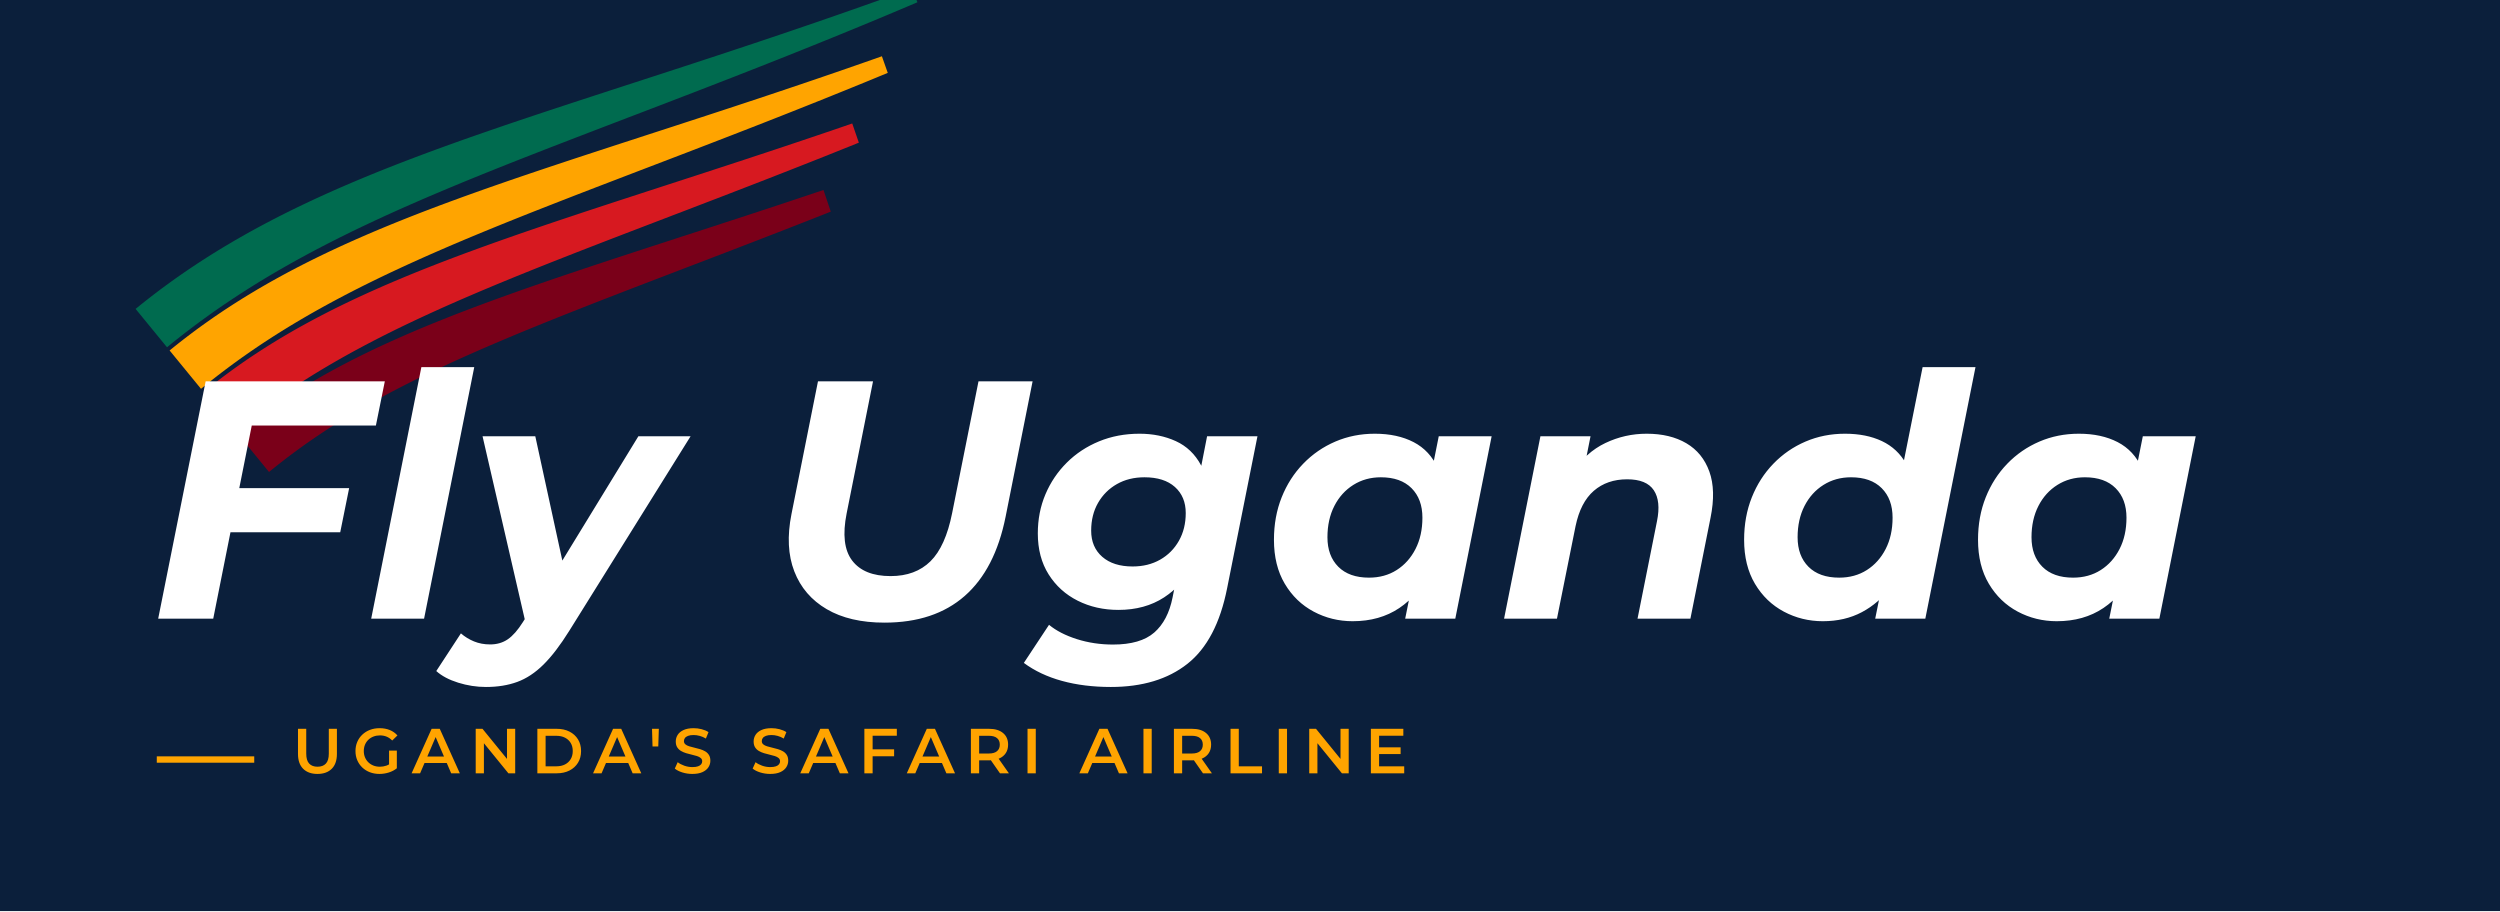
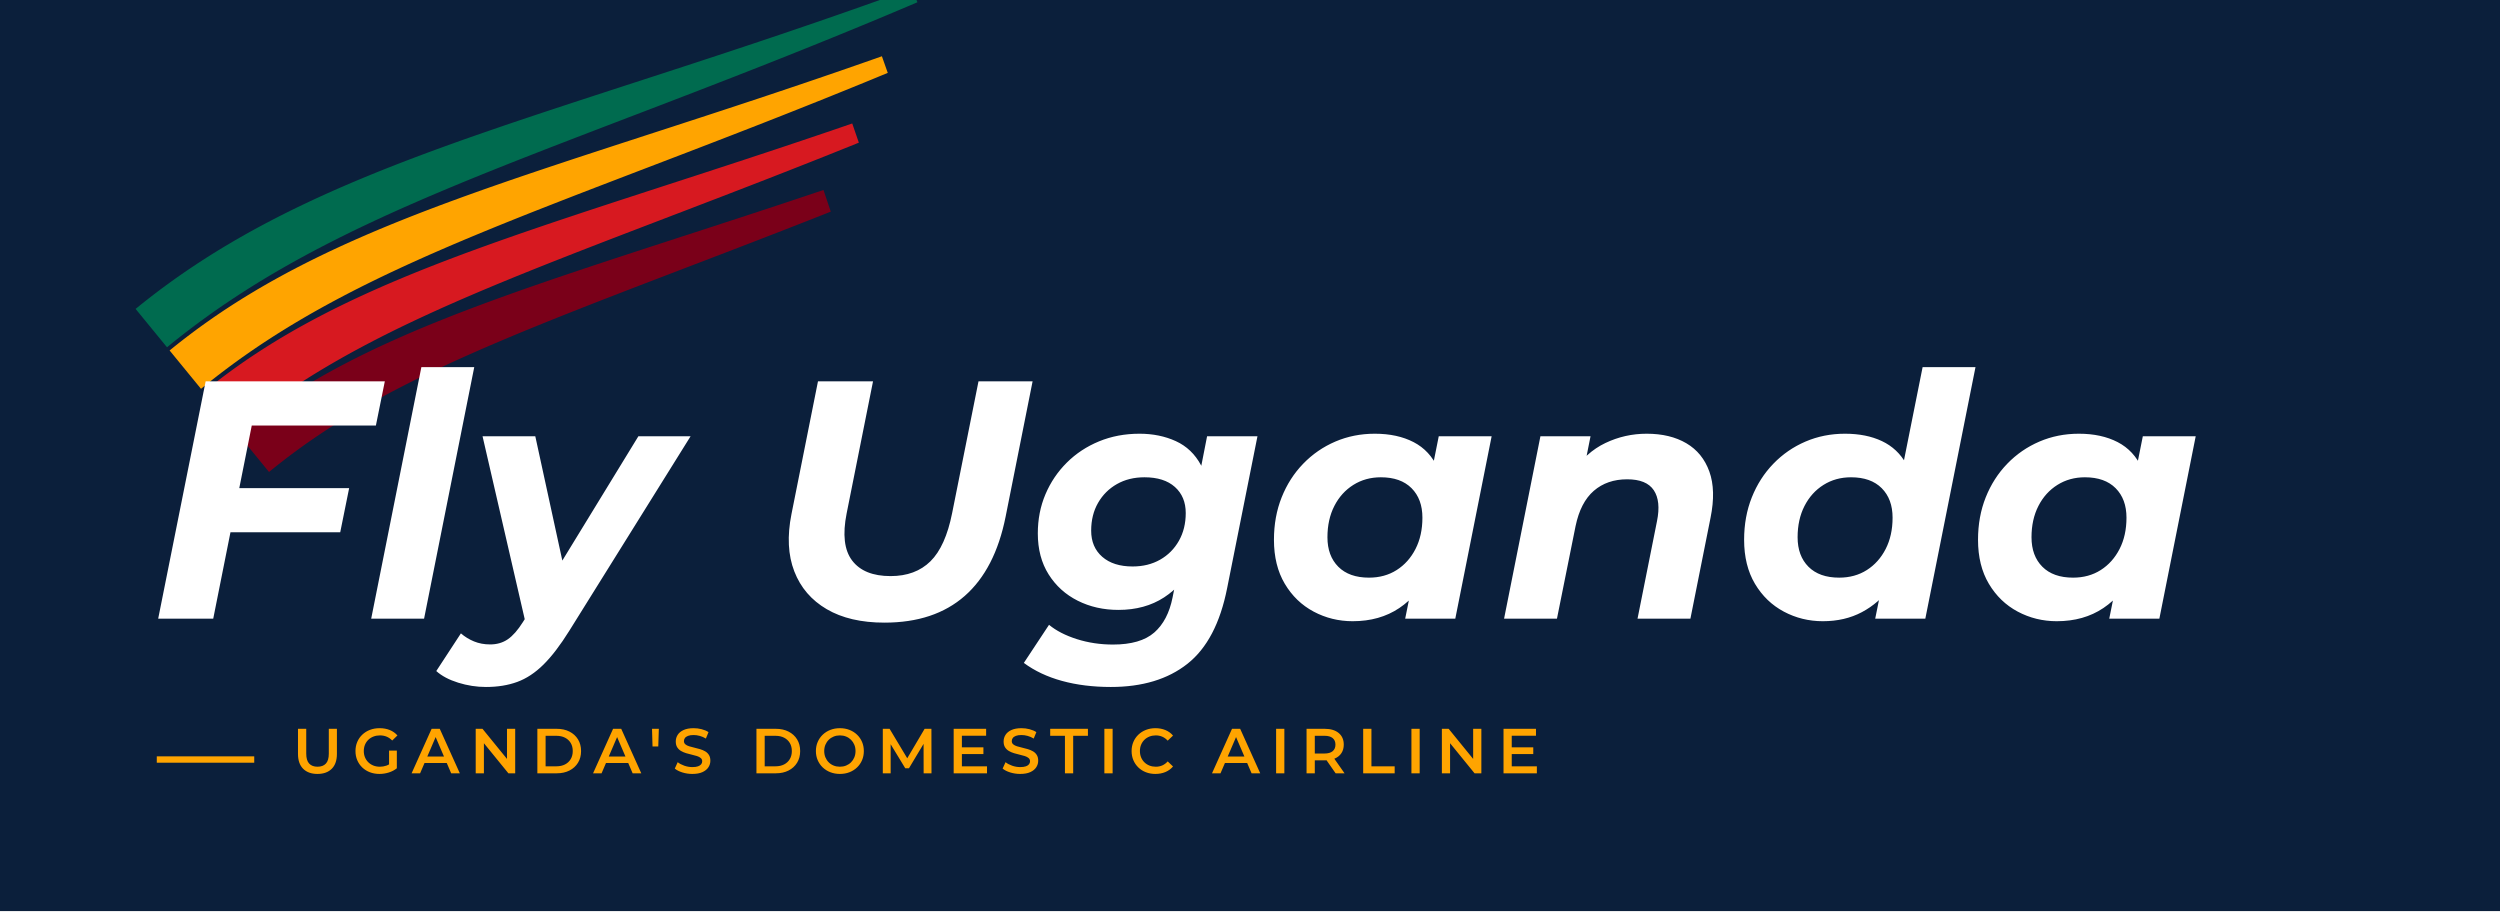
<svg xmlns="http://www.w3.org/2000/svg" viewBox="0 0 1180 430" role="img" aria-label="Fly Uganda">
  <rect width="1180" height="430" fill="#0B1F3B" />
  <g transform="translate(64 60) scale(0.78)">
    <path d="M0 110 L3.01 107.56 L6.03 105.16 L9.07 102.78 L12.12 100.44 L15.19 98.12 L18.28 95.84 L21.38 93.59 L24.5 91.36 L27.63 89.17 L30.78 87 L33.95 84.86 L37.14 82.74 L40.34 80.65 L43.56 78.59 L46.8 76.55 L50.06 74.54 L53.33 72.55 L56.63 70.59 L59.94 68.64 L63.28 66.72 L66.63 64.82 L70 62.94 L73.39 61.09 L76.8 59.25 L80.24 57.43 L83.69 55.63 L87.16 53.85 L90.66 52.09 L94.17 50.34 L97.71 48.62 L101.27 46.9 L104.85 45.21 L108.45 43.53 L112.07 41.86 L115.72 40.21 L119.39 38.57 L123.09 36.94 L126.8 35.33 L130.54 33.72 L134.31 32.13 L138.09 30.55 L141.9 28.98 L145.74 27.42 L149.6 25.87 L153.49 24.33 L157.4 22.79 L161.33 21.27 L165.29 19.75 L169.28 18.23 L173.29 16.72 L177.33 15.22 L181.39 13.72 L185.49 12.23 L189.6 10.74 L193.75 9.25 L197.92 7.76 L202.12 6.28 L206.35 4.8 L210.61 3.32 L214.89 1.84 L219.2 0.36 L223.54 -1.13 L227.91 -2.61 L232.31 -4.09 L236.74 -5.58 L241.2 -7.07 L245.69 -8.57 L250.21 -10.06 L254.75 -11.57 L259.33 -13.08 L263.94 -14.59 L268.58 -16.11 L273.25 -17.64 L277.95 -19.17 L282.69 -20.71 L287.45 -22.27 L292.25 -23.83 L297.08 -25.4 L301.94 -26.98 L306.84 -28.57 L311.76 -30.17 L316.73 -31.78 L321.72 -33.41 L326.75 -35.05 L331.81 -36.7 L336.91 -38.37 L342.04 -40.05 L347.2 -41.74 L352.4 -43.46 L357.63 -45.18 L362.9 -46.93 L368.21 -48.69 L373.55 -50.47 L378.92 -52.27 L384.34 -54.09 L389.78 -55.92 L395.27 -57.78 L400.79 -59.66 L406.35 -61.56 L411.95 -63.48 L417.58 -65.42 L423.25 -67.39 L428.96 -69.38 L434.71 -71.39 L440.49 -73.43 L446.31 -75.49 L452.18 -77.58 L458.08 -79.69 L464.02 -81.83 L470 -84 L473.08 -75.54 L467.2 -73.05 L461.35 -70.58 L455.55 -68.14 L449.78 -65.73 L444.05 -63.35 L438.36 -60.99 L432.7 -58.67 L427.08 -56.36 L421.5 -54.09 L415.95 -51.84 L410.44 -49.61 L404.97 -47.41 L399.53 -45.23 L394.13 -43.07 L388.76 -40.94 L383.43 -38.83 L378.13 -36.74 L372.87 -34.67 L367.65 -32.62 L362.46 -30.59 L357.3 -28.59 L352.18 -26.6 L347.1 -24.62 L342.04 -22.67 L337.03 -20.73 L332.04 -18.81 L327.09 -16.91 L322.18 -15.02 L317.3 -13.15 L312.45 -11.29 L307.64 -9.45 L302.86 -7.62 L298.11 -5.81 L293.39 -4 L288.71 -2.21 L284.06 -0.43 L279.45 1.34 L274.87 3.09 L270.32 4.84 L265.8 6.58 L261.31 8.31 L256.86 10.03 L252.44 11.74 L248.04 13.44 L243.69 15.14 L239.36 16.83 L235.06 18.51 L230.8 20.19 L226.57 21.86 L222.37 23.53 L218.19 25.2 L214.05 26.86 L209.94 28.51 L205.87 30.17 L201.82 31.82 L197.8 33.47 L193.81 35.12 L189.85 36.77 L185.92 38.42 L182.02 40.07 L178.15 41.71 L174.31 43.36 L170.5 45.02 L166.71 46.67 L162.96 48.32 L159.23 49.98 L155.53 51.65 L151.86 53.31 L148.22 54.98 L144.6 56.66 L141.02 58.34 L137.46 60.03 L133.92 61.72 L130.41 63.42 L126.93 65.13 L123.48 66.84 L120.05 68.57 L116.65 70.3 L113.27 72.04 L109.91 73.79 L106.58 75.55 L103.28 77.32 L100 79.1 L96.74 80.89 L93.51 82.7 L90.3 84.52 L87.11 86.35 L83.94 88.19 L80.8 90.05 L77.68 91.92 L74.57 93.81 L71.49 95.71 L68.43 97.63 L65.39 99.57 L62.37 101.52 L59.36 103.49 L56.38 105.48 L53.41 107.48 L50.46 109.51 L47.52 111.55 L44.61 113.62 L41.71 115.71 L38.82 117.81 L35.95 119.95 L33.09 122.1 L30.25 124.27 L27.42 126.47 L24.6 128.7 L21.79 130.95 L19 133.22 Z" fill="#006B4F" />
    <path d="M20.58 135.15 L23.24 133 L25.91 130.87 L28.59 128.77 L31.28 126.7 L34 124.65 L36.72 122.62 L39.46 120.62 L42.22 118.64 L44.99 116.69 L47.77 114.75 L50.58 112.84 L53.39 110.95 L56.23 109.09 L59.08 107.24 L61.96 105.41 L64.84 103.6 L67.75 101.82 L70.68 100.05 L73.62 98.29 L76.59 96.56 L79.57 94.84 L82.58 93.14 L85.6 91.46 L88.65 89.79 L91.71 88.13 L94.8 86.49 L97.91 84.87 L101.04 83.26 L104.19 81.66 L107.36 80.08 L110.56 78.51 L113.78 76.95 L117.02 75.4 L120.29 73.86 L123.58 72.34 L126.89 70.82 L130.23 69.32 L133.59 67.82 L136.98 66.34 L140.39 64.86 L143.83 63.39 L147.29 61.93 L150.78 60.48 L154.29 59.03 L157.83 57.59 L161.39 56.16 L164.98 54.73 L168.6 53.31 L172.25 51.89 L175.92 50.48 L179.62 49.07 L183.34 47.66 L187.1 46.26 L190.88 44.86 L194.69 43.47 L198.52 42.07 L202.39 40.68 L206.28 39.29 L210.2 37.89 L214.15 36.5 L218.13 35.11 L222.14 33.72 L226.18 32.32 L230.24 30.93 L234.34 29.53 L238.47 28.13 L242.62 26.73 L246.81 25.32 L251.02 23.91 L255.27 22.5 L259.54 21.08 L263.85 19.65 L268.19 18.22 L272.55 16.79 L276.95 15.35 L281.38 13.9 L285.85 12.44 L290.34 10.97 L294.86 9.5 L299.42 8.02 L304.01 6.53 L308.63 5.02 L313.28 3.51 L317.96 1.99 L322.68 0.46 L327.43 -1.09 L332.21 -2.65 L337.03 -4.22 L341.88 -5.8 L346.76 -7.4 L351.68 -9.01 L356.62 -10.63 L361.61 -12.27 L366.62 -13.93 L371.67 -15.6 L376.76 -17.28 L381.88 -18.99 L387.03 -20.71 L392.22 -22.45 L397.44 -24.21 L402.7 -25.98 L407.99 -27.78 L413.32 -29.59 L418.68 -31.43 L424.08 -33.28 L429.51 -35.16 L434.98 -37.06 L440.49 -38.98 L446.03 -40.92 L451.61 -42.88 L455.16 -32.82 L449.67 -30.56 L444.22 -28.31 L438.79 -26.09 L433.41 -23.9 L428.06 -21.73 L422.74 -19.58 L417.46 -17.45 L412.21 -15.35 L407 -13.27 L401.82 -11.21 L396.68 -9.17 L391.57 -7.15 L386.49 -5.15 L381.45 -3.17 L376.44 -1.21 L371.47 0.73 L366.52 2.65 L361.62 4.56 L356.74 6.44 L351.9 8.31 L347.1 10.17 L342.32 12.01 L337.58 13.83 L332.88 15.64 L328.2 17.43 L323.56 19.21 L318.95 20.97 L314.38 22.72 L309.84 24.46 L305.33 26.18 L300.85 27.9 L296.41 29.6 L292 31.29 L287.62 32.97 L283.27 34.64 L278.96 36.29 L274.68 37.94 L270.43 39.58 L266.21 41.21 L262.03 42.84 L257.88 44.45 L253.76 46.06 L249.67 47.66 L245.61 49.25 L241.59 50.83 L237.59 52.41 L233.63 53.99 L229.7 55.56 L225.81 57.12 L221.94 58.68 L218.1 60.24 L214.3 61.79 L210.53 63.34 L206.78 64.89 L203.07 66.43 L199.39 67.97 L195.74 69.51 L192.12 71.05 L188.53 72.59 L184.97 74.13 L181.44 75.67 L177.94 77.2 L174.48 78.74 L171.04 80.28 L167.63 81.82 L164.24 83.36 L160.89 84.9 L157.57 86.45 L154.27 87.99 L151.01 89.54 L147.77 91.1 L144.56 92.66 L141.38 94.22 L138.22 95.78 L135.09 97.35 L131.99 98.93 L128.92 100.51 L125.87 102.1 L122.85 103.69 L119.85 105.29 L116.88 106.9 L113.93 108.51 L111.01 110.13 L108.11 111.76 L105.23 113.4 L102.38 115.05 L99.55 116.7 L96.74 118.37 L93.96 120.04 L91.2 121.73 L88.45 123.43 L85.73 125.13 L83.03 126.85 L80.34 128.59 L77.68 130.33 L75.03 132.09 L72.41 133.86 L69.79 135.65 L67.2 137.45 L64.62 139.26 L62.06 141.09 L59.51 142.94 L56.98 144.81 L54.46 146.69 L51.95 148.59 L49.45 150.51 L46.97 152.44 L44.49 154.4 L42.03 156.38 L39.58 158.37 Z" fill="#FFA400" />
    <path d="M41.16 160.31 L43.49 158.42 L45.82 156.56 L48.17 154.71 L50.53 152.89 L52.9 151.09 L55.29 149.31 L57.69 147.55 L60.1 145.8 L62.53 144.08 L64.97 142.37 L67.43 140.68 L69.9 139.01 L72.39 137.36 L74.9 135.72 L77.42 134.09 L79.96 132.48 L82.51 130.89 L85.09 129.31 L87.68 127.74 L90.3 126.19 L92.93 124.65 L95.58 123.12 L98.25 121.61 L100.95 120.11 L103.66 118.62 L106.4 117.14 L109.15 115.67 L111.93 114.21 L114.73 112.76 L117.56 111.32 L120.4 109.89 L123.27 108.47 L126.16 107.06 L129.08 105.65 L132.02 104.26 L134.99 102.87 L137.98 101.49 L140.99 100.12 L144.03 98.75 L147.09 97.39 L150.18 96.03 L153.3 94.69 L156.44 93.34 L159.61 92.01 L162.81 90.67 L166.03 89.34 L169.28 88.02 L172.55 86.7 L175.86 85.38 L179.19 84.07 L182.54 82.76 L185.93 81.45 L189.34 80.14 L192.78 78.84 L196.25 77.53 L199.75 76.23 L203.28 74.93 L206.83 73.63 L210.42 72.33 L214.03 71.03 L217.67 69.73 L221.34 68.43 L225.04 67.13 L228.77 65.82 L232.53 64.51 L236.31 63.21 L240.13 61.9 L243.98 60.58 L247.86 59.26 L251.76 57.94 L255.7 56.62 L259.67 55.29 L263.67 53.96 L267.69 52.62 L271.75 51.27 L275.84 49.92 L279.96 48.56 L284.11 47.2 L288.29 45.83 L292.5 44.45 L296.75 43.07 L301.02 41.67 L305.33 40.27 L309.66 38.86 L314.03 37.44 L318.43 36.01 L322.86 34.57 L327.32 33.12 L331.82 31.66 L336.34 30.19 L340.9 28.71 L345.49 27.21 L350.11 25.7 L354.76 24.18 L359.45 22.65 L364.17 21.1 L368.92 19.54 L373.7 17.96 L378.52 16.37 L383.36 14.77 L388.25 13.15 L393.16 11.51 L398.11 9.85 L403.09 8.18 L408.1 6.5 L413.14 4.79 L418.22 3.07 L423.34 1.33 L428.48 -0.43 L433.66 -2.21 L437.66 9.4 L432.56 11.46 L427.49 13.49 L422.45 15.51 L417.45 17.51 L412.48 19.48 L407.54 21.44 L402.63 23.37 L397.76 25.29 L392.92 27.19 L388.11 29.07 L383.33 30.94 L378.59 32.78 L373.88 34.61 L369.2 36.42 L364.55 38.22 L359.94 40 L355.36 41.77 L350.81 43.52 L346.29 45.25 L341.8 46.97 L337.35 48.68 L332.93 50.38 L328.54 52.06 L324.18 53.72 L319.86 55.38 L315.57 57.02 L311.31 58.65 L307.08 60.27 L302.88 61.88 L298.72 63.47 L294.59 65.06 L290.49 66.64 L286.42 68.2 L282.38 69.76 L278.38 71.31 L274.41 72.85 L270.47 74.38 L266.56 75.9 L262.68 77.42 L258.84 78.93 L255.03 80.43 L251.25 81.92 L247.5 83.41 L243.78 84.89 L240.1 86.37 L236.44 87.84 L232.82 89.3 L229.23 90.76 L225.67 92.22 L222.14 93.67 L218.65 95.11 L215.18 96.56 L211.75 98 L208.35 99.43 L204.98 100.87 L201.64 102.3 L198.33 103.73 L195.05 105.15 L191.8 106.58 L188.58 108 L185.39 109.42 L182.24 110.85 L179.11 112.27 L176.01 113.69 L172.94 115.11 L169.9 116.53 L166.9 117.95 L163.92 119.37 L160.96 120.79 L158.04 122.21 L155.15 123.64 L152.28 125.06 L149.44 126.49 L146.63 127.92 L143.85 129.35 L141.09 130.79 L138.36 132.23 L135.66 133.67 L132.98 135.11 L130.33 136.56 L127.7 138.02 L125.1 139.47 L122.52 140.93 L119.97 142.4 L117.43 143.87 L114.93 145.35 L112.44 146.83 L109.98 148.32 L107.53 149.82 L105.11 151.33 L102.71 152.84 L100.33 154.35 L97.97 155.88 L95.63 157.42 L93.3 158.96 L90.99 160.52 L88.7 162.08 L86.43 163.65 L84.17 165.24 L81.92 166.84 L79.69 168.44 L77.48 170.06 L75.28 171.7 L73.09 173.34 L70.91 175 L68.74 176.68 L66.58 178.37 L64.43 180.07 L62.29 181.79 L60.16 183.53 Z" fill="#D71920" />
    <path d="M61.74 185.46 L63.76 183.83 L65.78 182.21 L67.81 180.61 L69.86 179.03 L71.91 177.46 L73.98 175.91 L76.06 174.37 L78.15 172.85 L80.26 171.35 L82.38 169.86 L84.51 168.38 L86.66 166.91 L88.82 165.46 L90.99 164.02 L93.19 162.59 L95.4 161.17 L97.62 159.77 L99.87 158.37 L102.13 156.99 L104.41 155.61 L106.71 154.24 L109.03 152.89 L111.36 151.54 L113.72 150.2 L116.1 148.87 L118.5 147.54 L120.92 146.23 L123.36 144.92 L125.82 143.62 L128.3 142.33 L130.81 141.04 L133.34 139.76 L135.9 138.48 L138.48 137.21 L141.08 135.95 L143.7 134.69 L146.35 133.43 L149.03 132.18 L151.73 130.94 L154.45 129.7 L157.21 128.46 L159.98 127.23 L162.78 126 L165.61 124.77 L168.47 123.55 L171.35 122.32 L174.26 121.11 L177.2 119.89 L180.16 118.68 L183.15 117.47 L186.17 116.26 L189.22 115.05 L192.29 113.84 L195.39 112.63 L198.52 111.43 L201.68 110.22 L204.87 109.01 L208.08 107.81 L211.32 106.6 L214.6 105.4 L217.9 104.19 L221.23 102.98 L224.59 101.77 L227.98 100.56 L231.39 99.35 L234.84 98.13 L238.32 96.91 L241.82 95.69 L245.36 94.47 L248.92 93.24 L252.51 92.01 L256.14 90.77 L259.79 89.54 L263.47 88.29 L267.19 87.05 L270.93 85.79 L274.7 84.54 L278.5 83.27 L282.34 82 L286.2 80.73 L290.09 79.45 L294.01 78.16 L297.97 76.86 L301.95 75.56 L305.96 74.25 L310.01 72.93 L314.08 71.6 L318.19 70.27 L322.32 68.92 L326.49 67.57 L330.68 66.2 L334.91 64.83 L339.17 63.45 L343.46 62.05 L347.77 60.65 L352.12 59.23 L356.5 57.8 L360.91 56.36 L365.36 54.91 L369.83 53.45 L374.33 51.97 L378.87 50.48 L383.43 48.98 L388.03 47.46 L392.66 45.93 L397.31 44.38 L402 42.82 L406.73 41.24 L411.48 39.65 L416.26 38.04 L420.67 51.14 L415.96 53.01 L411.28 54.85 L406.63 56.68 L402 58.49 L397.41 60.28 L392.86 62.06 L388.33 63.82 L383.83 65.56 L379.36 67.29 L374.93 69.01 L370.52 70.71 L366.15 72.39 L361.81 74.06 L357.49 75.72 L353.21 77.36 L348.96 78.99 L344.75 80.61 L340.56 82.21 L336.4 83.8 L332.28 85.38 L328.18 86.94 L324.12 88.5 L320.09 90.04 L316.09 91.58 L312.12 93.1 L308.18 94.61 L304.27 96.11 L300.4 97.6 L296.55 99.09 L292.74 100.56 L288.96 102.02 L285.21 103.48 L281.49 104.92 L277.8 106.36 L274.14 107.79 L270.52 109.21 L266.92 110.63 L263.36 112.04 L259.83 113.44 L256.33 114.83 L252.87 116.22 L249.43 117.6 L246.02 118.98 L242.65 120.35 L239.31 121.71 L236 123.07 L232.72 124.42 L229.47 125.77 L226.25 127.12 L223.07 128.46 L219.91 129.79 L216.79 131.13 L213.69 132.45 L210.63 133.78 L207.6 135.1 L204.6 136.42 L201.63 137.73 L198.69 139.04 L195.78 140.35 L192.9 141.66 L190.05 142.97 L187.24 144.27 L184.45 145.57 L181.69 146.87 L178.96 148.17 L176.26 149.46 L173.59 150.76 L170.94 152.05 L168.33 153.35 L165.74 154.64 L163.18 155.94 L160.65 157.23 L158.15 158.52 L155.67 159.81 L153.23 161.11 L150.8 162.4 L148.41 163.7 L146.04 164.99 L143.69 166.29 L141.37 167.59 L139.07 168.89 L136.8 170.19 L134.55 171.49 L132.33 172.8 L130.13 174.11 L127.95 175.42 L125.79 176.74 L123.65 178.05 L121.53 179.38 L119.44 180.7 L117.36 182.03 L115.3 183.37 L113.26 184.71 L111.24 186.06 L109.23 187.41 L107.24 188.77 L105.27 190.13 L103.31 191.5 L101.37 192.88 L99.44 194.27 L97.52 195.67 L95.61 197.07 L93.72 198.48 L91.84 199.91 L89.97 201.34 L88.11 202.79 L86.25 204.24 L84.41 205.71 L82.57 207.19 L80.74 208.68 Z" fill="#7A0019" />
  </g>
  <g transform="translate(70 292) scale(0.16)" fill="#FFFFFF">
    <path d="M256.141 -385.105H592.501L566.156 -254.774H230.192ZM191.538 0.0H29.153L169.153 -700.0H697.725L671.38 -569.669H305.192Z M657.533 0.0 805.533 -742.0H961.538L813.538 0.0Z M996.037 201.586Q954.657 201.586 914.079 188.888Q873.501 176.19 849.518 154.586L922.175 43.445Q939.175 58.255 960.779 67.16Q982.382 76.065 1008.399 76.065Q1038.416 76.065 1060.545 60.85Q1082.674 45.635 1104.915 10.377L1147.759 -57.881L1161.742 -73.847L1445.671 -537.949H1599.694L1241.971 35.74Q1202.402 99.275 1165.738 135.543Q1129.073 171.81 1088.323 186.698Q1047.572 201.586 996.037 201.586ZM1114.861 20.776 986.034 -537.949H1141.643L1239.538 -87.813Z M2171.603 11.776Q2069.241 11.776 2001.37 -27.914Q1933.499 -67.603 1905.714 -139.388Q1877.929 -211.173 1897.326 -308.363L1975.533 -700.0H2137.918L2060.107 -310.552Q2041.487 -217.243 2076.348 -171.382Q2111.209 -125.521 2189.742 -125.521Q2263.068 -125.521 2307.351 -169.184Q2351.635 -212.847 2371.255 -311.156L2449.065 -700.0H2608.657L2529.054 -300.776Q2498.054 -145.586 2408.389 -66.905Q2318.725 11.776 2171.603 11.776Z M2839.363 201.586Q2760.586 201.586 2695.405 183.681Q2630.224 165.776 2582.844 130.569L2657.122 18.204Q2688.915 44.411 2739.225 60.42Q2789.535 76.428 2845.776 76.428Q2926.861 76.428 2967.421 41.084Q3007.98 5.74 3021.601 -62.569L3041.031 -160.326L3076.601 -286.156L3100.74 -422.365L3123.377 -537.949H3272.003L3182.589 -90.088Q3152.003 64.844 3065.459 133.215Q2978.915 201.586 2839.363 201.586ZM2861.861 -25.776Q2795.827 -25.776 2741.827 -52.871Q2687.827 -79.966 2655.939 -130.552Q2624.051 -181.139 2624.051 -251.518Q2624.051 -313.725 2646.551 -366.829Q2669.051 -419.932 2709.551 -460.234Q2750.051 -500.535 2804.758 -523.035Q2859.465 -545.535 2924.085 -545.535Q2983.275 -545.535 3031.188 -523.647Q3079.102 -501.759 3105.438 -452.707Q3131.774 -403.654 3125.031 -321.757Q3119.082 -232.963 3086.177 -166.317Q3053.272 -99.671 2996.618 -62.724Q2939.963 -25.776 2861.861 -25.776ZM2903.691 -153.9Q2949.586 -153.9 2984.861 -173.943Q3020.136 -193.986 3040.282 -229.657Q3060.428 -265.329 3060.428 -311.414Q3060.428 -359.912 3028.463 -388.463Q2996.499 -417.014 2938.586 -417.014Q2892.691 -417.014 2857.416 -396.972Q2822.141 -376.929 2801.797 -341.56Q2781.453 -306.19 2781.453 -259.501Q2781.453 -211.003 2814.116 -182.452Q2846.779 -153.9 2903.691 -153.9Z M3552.895 7.586Q3491.051 7.586 3437.844 -20.707Q3384.637 -49.0 3352.646 -102.785Q3320.654 -156.569 3320.654 -232.742Q3320.654 -300.742 3343.353 -357.742Q3366.051 -414.742 3406.853 -456.94Q3447.654 -499.139 3501.663 -522.337Q3555.671 -545.535 3618.292 -545.535Q3684.706 -545.535 3732.611 -520.742Q3780.516 -495.949 3804.334 -443.5Q3828.153 -391.051 3821.411 -307.791Q3815.859 -212.55 3782.057 -141.309Q3748.255 -70.068 3690.411 -31.241Q3632.567 7.586 3552.895 7.586ZM3601.088 -120.935Q3647.38 -120.935 3682.654 -143.374Q3717.929 -165.813 3738.274 -205.579Q3758.618 -245.346 3758.618 -297.827Q3758.618 -352.723 3726.558 -384.868Q3694.499 -417.014 3635.983 -417.014Q3590.691 -417.014 3554.916 -394.575Q3519.141 -372.136 3498.797 -332.37Q3478.453 -292.603 3478.453 -240.122Q3478.453 -185.226 3510.512 -153.08Q3542.572 -120.935 3601.088 -120.935ZM3707.791 0.0 3729.428 -107.187 3764.014 -266.759 3784.567 -426.745 3806.808 -537.949H3962.813L3855.623 0.0Z M4420.226 -545.535Q4489.433 -545.535 4537.33 -517.337Q4585.226 -489.139 4605.123 -433.846Q4625.02 -378.552 4608.623 -297.776L4549.226 0.0H4393.221L4450.635 -287.671Q4462.652 -346.55 4441.204 -378.799Q4419.757 -411.048 4362.637 -411.048Q4303.518 -411.048 4264.243 -377.101Q4224.969 -343.153 4210.348 -272.654L4155.538 0.0H3999.533L4106.723 -537.949H4254.555L4224.158 -385.552L4202.382 -431.776Q4240.779 -490.552 4298.279 -518.044Q4355.779 -545.535 4420.226 -545.535Z M4939.878 7.586Q4878.034 7.586 4824.827 -20.707Q4771.62 -49.0 4739.629 -102.785Q4707.637 -156.569 4707.637 -232.742Q4707.637 -300.742 4730.336 -357.742Q4753.034 -414.742 4793.836 -456.94Q4834.637 -499.139 4888.646 -522.337Q4942.654 -545.535 5005.275 -545.535Q5068.119 -545.535 5114.24 -523.717Q5160.36 -501.898 5185.765 -456.588Q5211.17 -411.277 5211.17 -341.501Q5211.17 -268.484 5193.36 -204.898Q5175.55 -141.312 5140.533 -93.639Q5105.516 -45.966 5055.102 -19.19Q5004.688 7.586 4939.878 7.586ZM4988.071 -120.935Q5034.363 -120.935 5069.637 -143.374Q5104.912 -165.813 5125.257 -205.579Q5145.601 -245.346 5145.601 -297.827Q5145.601 -352.723 5113.541 -384.868Q5081.482 -417.014 5022.966 -417.014Q4977.674 -417.014 4941.899 -394.575Q4906.124 -372.136 4885.78 -332.37Q4865.436 -292.603 4865.436 -240.122Q4865.436 -185.226 4897.495 -153.08Q4929.555 -120.935 4988.071 -120.935ZM5094.377 0.0 5116.014 -107.187 5149.997 -266.759 5171.153 -426.745 5234.204 -742.0H5390.209L5242.209 0.0Z M5629.895 7.586Q5568.051 7.586 5514.844 -20.707Q5461.637 -49.0 5429.646 -102.785Q5397.654 -156.569 5397.654 -232.742Q5397.654 -300.742 5420.353 -357.742Q5443.051 -414.742 5483.853 -456.94Q5524.654 -499.139 5578.663 -522.337Q5632.671 -545.535 5695.292 -545.535Q5761.706 -545.535 5809.611 -520.742Q5857.516 -495.949 5881.334 -443.5Q5905.153 -391.051 5898.411 -307.791Q5892.859 -212.55 5859.057 -141.309Q5825.255 -70.068 5767.411 -31.241Q5709.567 7.586 5629.895 7.586ZM5678.088 -120.935Q5724.38 -120.935 5759.654 -143.374Q5794.929 -165.813 5815.274 -205.579Q5835.618 -245.346 5835.618 -297.827Q5835.618 -352.723 5803.558 -384.868Q5771.499 -417.014 5712.983 -417.014Q5667.691 -417.014 5631.916 -394.575Q5596.141 -372.136 5575.797 -332.37Q5555.453 -292.603 5555.453 -240.122Q5555.453 -185.226 5587.512 -153.08Q5619.572 -120.935 5678.088 -120.935ZM5784.791 0.0 5806.428 -107.187 5841.014 -266.759 5861.567 -426.745 5883.808 -537.949H6039.813L5932.623 0.0Z" />
  </g>
  <g>
    <rect x="74" y="357" width="46" height="3" fill="#FFA400" />
    <g transform="translate(138 365) scale(0.03)" fill="#FFA400">
-       <path d="M394.612 9.905Q251.026 9.905 169.733 -71.0Q88.44 -151.905 88.44 -305.422V-700.0H218.215V-309.81Q218.215 -201.948 264.629 -152.776Q311.043 -103.603 395.741 -103.603Q480.569 -103.603 526.918 -152.776Q573.267 -201.948 573.267 -309.81V-700.0H700.784V-305.422Q700.784 -151.905 619.491 -71.0Q538.198 9.905 394.612 9.905Z M1369.871 9.905Q1288.353 9.905 1219.466 -16.595Q1150.578 -43.095 1099.819 -91.659Q1049.06 -140.224 1020.931 -205.918Q992.802 -271.612 992.802 -350.0Q992.802 -428.388 1020.931 -494.082Q1049.06 -559.776 1100.319 -608.341Q1151.578 -656.905 1220.595 -683.405Q1289.612 -709.905 1372.259 -709.905Q1460.586 -709.905 1532.073 -681.0Q1603.56 -652.095 1653.077 -595.802L1570.862 -515.914Q1530.026 -557.397 1482.384 -576.897Q1434.741 -596.397 1378.164 -596.397Q1322.621 -596.397 1275.884 -578.302Q1229.146 -560.207 1194.957 -527.194Q1160.767 -494.181 1142.237 -449.121Q1123.707 -404.06 1123.707 -350.0Q1123.707 -297.069 1142.237 -251.944Q1160.767 -206.819 1194.957 -173.371Q1229.146 -139.922 1275.319 -121.763Q1321.491 -103.603 1376.905 -103.603Q1429.095 -103.603 1477.543 -120.151Q1525.991 -136.698 1569.862 -175.793L1643.526 -79.095Q1589.103 -35.224 1516.681 -12.659Q1444.259 9.905 1369.871 9.905ZM1643.526 -79.095 1521.241 -96.034V-357.681H1643.526Z M1875.931 0.0 2190.638 -700.0H2319.026L2634.603 0.0H2498.569L2228.164 -630.664H2280.112L2009.707 0.0ZM2021.362 -162.052 2056.112 -264.138H2433.836L2469.457 -162.052Z M2884.44 0.0V-700.0H2991.371L3430.086 -160.81H3376.655V-700.0H3505.655V0.0H3398.724L2960.009 -539.19H3013.44V0.0Z M3854.44 0.0V-700.0H4160.259Q4273.776 -700.0 4359.728 -656.194Q4445.681 -612.388 4493.94 -533.953Q4542.198 -455.517 4542.198 -350.0Q4542.198 -244.612 4493.94 -166.112Q4445.681 -87.612 4359.728 -43.806Q4273.776 0.0 4160.259 0.0ZM3984.215 -109.991H4153.741Q4232.474 -109.991 4290 -139.875Q4347.526 -169.759 4379.41 -223.802Q4411.293 -277.845 4411.293 -350.0Q4411.293 -423.155 4379.41 -476.698Q4347.526 -530.241 4290 -560.125Q4232.474 -590.009 4153.741 -590.009H3984.215Z M4730.931 0.0 5045.638 -700.0H5174.026L5489.603 0.0H5353.569L5083.164 -630.664H5135.112L4864.707 0.0ZM4876.362 -162.052 4911.112 -264.138H5288.836L5324.457 -162.052Z M5666.414 -422.638 5658.379 -700.0H5765.664L5756.759 -422.638Z M6293.034 9.905Q6211.129 9.905 6136.095 -13.578Q6061.06 -37.06 6016.767 -74.285L6062.293 -174.888Q6104.457 -141.534 6166.392 -119.681Q6228.328 -97.827 6293.293 -97.827Q6348.19 -97.827 6382.056 -109.728Q6415.923 -121.629 6431.888 -142.319Q6447.854 -163.009 6447.854 -188.94Q6447.854 -221.0 6425.112 -240.272Q6402.371 -259.543 6365.694 -271.397Q6329.017 -283.25 6284.535 -293.056Q6240.052 -302.862 6195.504 -316.427Q6150.957 -329.991 6114.28 -351.685Q6077.604 -373.379 6054.862 -409.138Q6032.121 -444.897 6032.121 -500.897Q6032.121 -558.06 6062.526 -605.466Q6092.931 -652.871 6155.418 -681.388Q6217.905 -709.905 6313.715 -709.905Q6376.879 -709.905 6438.914 -694.034Q6500.948 -678.164 6547.241 -648.034L6505.845 -546.69Q6459.069 -575.302 6409.263 -588.737Q6359.457 -602.173 6312.586 -602.173Q6259.431 -602.173 6225.5 -589.207Q6191.569 -576.241 6176.103 -554.923Q6160.638 -533.604 6160.638 -506.802Q6160.638 -474.871 6183.379 -455.664Q6206.121 -436.457 6242.797 -425.103Q6279.474 -413.75 6324.021 -403.573Q6368.569 -393.396 6413.052 -380.267Q6457.534 -367.138 6494.211 -345.879Q6530.888 -324.621 6553.629 -288.927Q6576.371 -253.233 6576.371 -198.233Q6576.371 -142.069 6545.53 -94.664Q6514.69 -47.259 6451.832 -18.677Q6388.974 9.905 6293.034 9.905Z M7518.034 9.905Q7436.129 9.905 7361.095 -13.578Q7286.06 -37.06 7241.767 -74.285L7287.293 -174.888Q7329.457 -141.534 7391.392 -119.681Q7453.328 -97.827 7518.293 -97.827Q7573.19 -97.827 7607.056 -109.728Q7640.923 -121.629 7656.888 -142.319Q7672.854 -163.009 7672.854 -188.94Q7672.854 -221.0 7650.112 -240.272Q7627.371 -259.543 7590.694 -271.397Q7554.017 -283.25 7509.535 -293.056Q7465.052 -302.862 7420.504 -316.427Q7375.957 -329.991 7339.28 -351.685Q7302.604 -373.379 7279.862 -409.138Q7257.121 -444.897 7257.121 -500.897Q7257.121 -558.06 7287.526 -605.466Q7317.931 -652.871 7380.418 -681.388Q7442.905 -709.905 7538.715 -709.905Q7601.879 -709.905 7663.914 -694.034Q7725.948 -678.164 7772.241 -648.034L7730.845 -546.69Q7684.069 -575.302 7634.263 -588.737Q7584.457 -602.173 7537.586 -602.173Q7484.431 -602.173 7450.5 -589.207Q7416.569 -576.241 7401.103 -554.923Q7385.638 -533.604 7385.638 -506.802Q7385.638 -474.871 7408.379 -455.664Q7431.121 -436.457 7467.797 -425.103Q7504.474 -413.75 7549.021 -403.573Q7593.569 -393.396 7638.052 -380.267Q7682.534 -367.138 7719.211 -345.879Q7755.888 -324.621 7778.629 -288.927Q7801.371 -253.233 7801.371 -198.233Q7801.371 -142.069 7770.53 -94.664Q7739.69 -47.259 7676.832 -18.677Q7613.974 9.905 7518.034 9.905Z M7990.931 0.0 8305.638 -700.0H8434.026L8749.603 0.0H8613.569L8343.164 -630.664H8395.112L8124.707 0.0ZM8136.362 -162.052 8171.112 -264.138H8548.836L8584.457 -162.052Z M8999.44 0.0V-700.0H9510.103V-590.785H9129.215V0.0ZM9118.44 -268.405V-377.621H9467.362V-268.405Z M9666.931 0.0 9981.638 -700.0H10110.026L10425.603 0.0H10289.569L10019.164 -630.664H10071.112L9800.707 0.0ZM9812.362 -162.052 9847.112 -264.138H10224.836L10260.457 -162.052Z M10675.44 0.0V-700.0H10961.517Q11101.621 -700.0 11181.267 -633.789Q11260.914 -567.578 11260.914 -450.802Q11260.914 -374.155 11224.961 -318.703Q11189.009 -263.25 11122.297 -233.556Q11055.586 -203.862 10962.81 -203.862H10747.233L10805.215 -262.552V0.0ZM11132.75 0.0 10955.526 -254.129H11094.948L11273.302 0.0ZM10805.215 -248.741 10747.233 -311.336H10957.388Q11042.957 -311.336 11086.483 -348.138Q11130.009 -384.94 11130.009 -450.802Q11130.009 -517.535 11086.483 -553.901Q11042.957 -590.267 10957.388 -590.267H10747.233L10805.215 -653.733Z M11566.44 0.0V-700.0H11696.215V0.0Z M12381.931 0.0 12696.638 -700.0H12825.026L13140.603 0.0H13004.569L12734.164 -630.664H12786.112L12515.707 0.0ZM12527.362 -162.052 12562.112 -264.138H12939.836L12975.457 -162.052Z M13390.44 0.0V-700.0H13520.215V0.0Z M13869.44 0.0V-700.0H14155.517Q14295.621 -700.0 14375.267 -633.789Q14454.914 -567.578 14454.914 -450.802Q14454.914 -374.155 14418.961 -318.703Q14383.009 -263.25 14316.297 -233.556Q14249.586 -203.862 14156.81 -203.862H13941.233L13999.215 -262.552V0.0ZM14326.75 0.0 14149.526 -254.129H14288.948L14467.302 0.0ZM13999.215 -248.741 13941.233 -311.336H14151.388Q14236.957 -311.336 14280.483 -348.138Q14324.009 -384.94 14324.009 -450.802Q14324.009 -517.535 14280.483 -553.901Q14236.957 -590.267 14151.388 -590.267H13941.233L13999.215 -653.733Z M14760.44 0.0V-700.0H14890.215V-109.862H15255.845V0.0Z M15519.44 0.0V-700.0H15649.215V0.0Z M15998.44 0.0V-700.0H16105.371L16544.086 -160.81H16490.655V-700.0H16619.655V0.0H16512.724L16074.009 -539.19H16127.44V0.0Z M16968.44 0.0V-700.0H17479.103V-590.785H17097.698V-109.215H17492.974V0.0ZM17087.793 -302.216V-408.655H17436.362V-302.216Z" />
+       <path d="M394.612 9.905Q251.026 9.905 169.733 -71.0Q88.44 -151.905 88.44 -305.422V-700.0H218.215V-309.81Q218.215 -201.948 264.629 -152.776Q311.043 -103.603 395.741 -103.603Q480.569 -103.603 526.918 -152.776Q573.267 -201.948 573.267 -309.81V-700.0H700.784V-305.422Q700.784 -151.905 619.491 -71.0Q538.198 9.905 394.612 9.905Z M1369.871 9.905Q1288.353 9.905 1219.466 -16.595Q1150.578 -43.095 1099.819 -91.659Q1049.06 -140.224 1020.931 -205.918Q992.802 -271.612 992.802 -350.0Q992.802 -428.388 1020.931 -494.082Q1049.06 -559.776 1100.319 -608.341Q1151.578 -656.905 1220.595 -683.405Q1289.612 -709.905 1372.259 -709.905Q1460.586 -709.905 1532.073 -681.0Q1603.56 -652.095 1653.077 -595.802L1570.862 -515.914Q1530.026 -557.397 1482.384 -576.897Q1434.741 -596.397 1378.164 -596.397Q1322.621 -596.397 1275.884 -578.302Q1229.146 -560.207 1194.957 -527.194Q1160.767 -494.181 1142.237 -449.121Q1123.707 -404.06 1123.707 -350.0Q1123.707 -297.069 1142.237 -251.944Q1160.767 -206.819 1194.957 -173.371Q1229.146 -139.922 1275.319 -121.763Q1321.491 -103.603 1376.905 -103.603Q1429.095 -103.603 1477.543 -120.151Q1525.991 -136.698 1569.862 -175.793L1643.526 -79.095Q1589.103 -35.224 1516.681 -12.659Q1444.259 9.905 1369.871 9.905ZM1643.526 -79.095 1521.241 -96.034V-357.681H1643.526Z M1875.931 0.0 2190.638 -700.0H2319.026L2634.603 0.0H2498.569L2228.164 -630.664H2280.112L2009.707 0.0ZM2021.362 -162.052 2056.112 -264.138H2433.836L2469.457 -162.052Z M2884.44 0.0V-700.0H2991.371L3430.086 -160.81H3376.655V-700.0H3505.655V0.0H3398.724L2960.009 -539.19H3013.44V0.0Z M3854.44 0.0V-700.0H4160.259Q4273.776 -700.0 4359.728 -656.194Q4445.681 -612.388 4493.94 -533.953Q4542.198 -455.517 4542.198 -350.0Q4542.198 -244.612 4493.94 -166.112Q4445.681 -87.612 4359.728 -43.806Q4273.776 0.0 4160.259 0.0ZM3984.215 -109.991H4153.741Q4232.474 -109.991 4290 -139.875Q4347.526 -169.759 4379.41 -223.802Q4411.293 -277.845 4411.293 -350.0Q4411.293 -423.155 4379.41 -476.698Q4347.526 -530.241 4290 -560.125Q4232.474 -590.009 4153.741 -590.009H3984.215Z M4730.931 0.0 5045.638 -700.0H5174.026L5489.603 0.0H5353.569L5083.164 -630.664H5135.112L4864.707 0.0ZM4876.362 -162.052 4911.112 -264.138H5288.836L5324.457 -162.052Z M5666.414 -422.638 5658.379 -700.0H5765.664L5756.759 -422.638Z M6293.034 9.905Q6211.129 9.905 6136.095 -13.578Q6061.06 -37.06 6016.767 -74.285L6062.293 -174.888Q6104.457 -141.534 6166.392 -119.681Q6228.328 -97.827 6293.293 -97.827Q6348.19 -97.827 6382.056 -109.728Q6415.923 -121.629 6431.888 -142.319Q6447.854 -163.009 6447.854 -188.94Q6447.854 -221.0 6425.112 -240.272Q6402.371 -259.543 6365.694 -271.397Q6329.017 -283.25 6284.535 -293.056Q6240.052 -302.862 6195.504 -316.427Q6150.957 -329.991 6114.28 -351.685Q6077.604 -373.379 6054.862 -409.138Q6032.121 -444.897 6032.121 -500.897Q6032.121 -558.06 6062.526 -605.466Q6092.931 -652.871 6155.418 -681.388Q6217.905 -709.905 6313.715 -709.905Q6376.879 -709.905 6438.914 -694.034Q6500.948 -678.164 6547.241 -648.034L6505.845 -546.69Q6459.069 -575.302 6409.263 -588.737Q6359.457 -602.173 6312.586 -602.173Q6259.431 -602.173 6225.5 -589.207Q6191.569 -576.241 6176.103 -554.923Q6160.638 -533.604 6160.638 -506.802Q6160.638 -474.871 6183.379 -455.664Q6206.121 -436.457 6242.797 -425.103Q6279.474 -413.75 6324.021 -403.573Q6368.569 -393.396 6413.052 -380.267Q6457.534 -367.138 6494.211 -345.879Q6530.888 -324.621 6553.629 -288.927Q6576.371 -253.233 6576.371 -198.233Q6576.371 -142.069 6545.53 -94.664Q6514.69 -47.259 6451.832 -18.677Q6388.974 9.905 6293.034 9.905Z M7301.44 0.0V-700.0H7607.259Q7720.776 -700.0 7806.728 -656.194Q7892.681 -612.388 7940.94 -533.953Q7989.198 -455.517 7989.198 -350.0Q7989.198 -244.612 7940.94 -166.112Q7892.681 -87.612 7806.728 -43.806Q7720.776 0.0 7607.259 0.0ZM7431.215 -109.991H7600.741Q7679.474 -109.991 7737 -139.875Q7794.526 -169.759 7826.41 -223.802Q7858.293 -277.845 7858.293 -350.0Q7858.293 -423.155 7826.41 -476.698Q7794.526 -530.241 7737 -560.125Q7679.474 -590.009 7600.741 -590.009H7431.215Z M8614.642 9.905Q8533.25 9.905 8464.043 -17.095Q8394.836 -44.095 8344.013 -92.724Q8293.19 -141.353 8264.996 -206.83Q8236.802 -272.307 8236.802 -350.061Q8236.802 -427.815 8264.996 -493.203Q8293.191 -558.591 8344.124 -607.374Q8395.058 -656.156 8463.955 -683.031Q8532.852 -709.905 8614.388 -709.905Q8696.034 -709.905 8764.626 -683.186Q8833.218 -656.466 8883.966 -607.964Q8934.715 -559.462 8962.909 -493.773Q8991.103 -428.084 8991.103 -349.974Q8991.103 -271.863 8962.909 -206.173Q8934.715 -140.483 8883.967 -92.008Q8833.218 -43.534 8764.626 -16.814Q8696.034 9.905 8614.642 9.905ZM8614.382 -103.603Q8667.414 -103.603 8712.086 -121.828Q8756.758 -140.052 8789.948 -173.306Q8823.138 -206.56 8841.668 -251.513Q8860.198 -296.465 8860.198 -350.263Q8860.198 -404.06 8841.766 -448.675Q8823.334 -493.29 8790.102 -526.592Q8756.871 -559.895 8712.148 -578.146Q8667.425 -596.397 8614.394 -596.397Q8561.362 -596.397 8516.431 -578.117Q8471.501 -559.838 8438.119 -526.485Q8404.738 -493.131 8386.222 -448.448Q8367.707 -403.764 8367.707 -350.287Q8367.707 -296.81 8386.182 -251.858Q8404.657 -206.905 8437.967 -173.349Q8471.276 -139.793 8516.313 -121.698Q8561.35 -103.603 8614.382 -103.603Z M9289.44 0.0V-700.0H9396.371L9702.491 -189.017H9645.767L9947.371 -700.0H10054.302L10055.431 0.0H9931.854L9930.724 -506.604H9956.888L9701.233 -79.543H9642.509L9383.207 -506.604H9413.017V0.0Z M10404.44 0.0V-700.0H10915.103V-590.785H10533.698V-109.215H10928.974V0.0ZM10523.793 -302.216V-408.655H10872.362V-302.216Z M11451.034 9.905Q11369.129 9.905 11294.095 -13.578Q11219.06 -37.06 11174.767 -74.285L11220.293 -174.888Q11262.457 -141.534 11324.392 -119.681Q11386.328 -97.827 11451.293 -97.827Q11506.19 -97.827 11540.056 -109.728Q11573.923 -121.629 11589.888 -142.319Q11605.854 -163.009 11605.854 -188.94Q11605.854 -221.0 11583.112 -240.272Q11560.371 -259.543 11523.694 -271.397Q11487.017 -283.25 11442.535 -293.056Q11398.052 -302.862 11353.504 -316.427Q11308.957 -329.991 11272.28 -351.685Q11235.604 -373.379 11212.862 -409.138Q11190.121 -444.897 11190.121 -500.897Q11190.121 -558.06 11220.526 -605.466Q11250.931 -652.871 11313.418 -681.388Q11375.905 -709.905 11471.715 -709.905Q11534.879 -709.905 11596.914 -694.034Q11658.948 -678.164 11705.241 -648.034L11663.845 -546.69Q11617.069 -575.302 11567.263 -588.737Q11517.457 -602.173 11470.586 -602.173Q11417.431 -602.173 11383.5 -589.207Q11349.569 -576.241 11334.103 -554.923Q11318.638 -533.604 11318.638 -506.802Q11318.638 -474.871 11341.379 -455.664Q11364.121 -436.457 11400.797 -425.103Q11437.474 -413.75 11482.021 -403.573Q11526.569 -393.396 11571.052 -380.267Q11615.534 -367.138 11652.211 -345.879Q11688.888 -324.621 11711.629 -288.927Q11734.371 -253.233 11734.371 -198.233Q11734.371 -142.069 11703.53 -94.664Q11672.69 -47.259 11609.832 -18.677Q11546.974 9.905 11451.034 9.905Z M12154.991 0.0V-590.138H11923.0V-700H12516.759V-590.138H12284.767V0.0Z M12775.44 0.0V-700.0H12905.215V0.0Z M13578.129 9.905Q13497.612 9.905 13429.159 -16.595Q13360.707 -43.095 13310.384 -91.659Q13260.06 -140.224 13231.931 -205.918Q13203.802 -271.612 13203.802 -350.0Q13203.802 -428.388 13231.931 -494.082Q13260.06 -559.776 13310.819 -608.341Q13361.578 -656.905 13430.03 -683.405Q13498.483 -709.905 13579.0 -709.905Q13664.586 -709.905 13735.815 -680.435Q13807.043 -650.966 13855.56 -593.414L13771.862 -513.526Q13733.897 -555.138 13686.819 -575.767Q13639.741 -596.397 13584.905 -596.397Q13530.491 -596.397 13484.819 -578.302Q13439.146 -560.207 13405.457 -527.194Q13371.767 -494.181 13353.237 -449.056Q13334.707 -403.931 13334.707 -350.0Q13334.707 -296.069 13353.237 -250.944Q13371.767 -205.819 13405.457 -172.806Q13439.146 -139.793 13484.819 -121.698Q13530.491 -103.603 13584.905 -103.603Q13639.741 -103.603 13686.819 -124.233Q13733.897 -144.862 13771.862 -187.345L13855.56 -107.457Q13807.043 -50.034 13735.815 -20.065Q13664.586 9.905 13578.129 9.905Z M14468.931 0.0 14783.638 -700.0H14912.026L15227.603 0.0H15091.569L14821.164 -630.664H14873.112L14602.707 0.0ZM14614.362 -162.052 14649.112 -264.138H15026.836L15062.457 -162.052Z M15477.44 0.0V-700.0H15607.215V0.0Z M15956.44 0.0V-700.0H16242.517Q16382.621 -700.0 16462.267 -633.789Q16541.914 -567.578 16541.914 -450.802Q16541.914 -374.155 16505.961 -318.703Q16470.009 -263.25 16403.297 -233.556Q16336.586 -203.862 16243.81 -203.862H16028.233L16086.215 -262.552V0.0ZM16413.75 0.0 16236.526 -254.129H16375.948L16554.302 0.0ZM16086.215 -248.741 16028.233 -311.336H16238.388Q16323.957 -311.336 16367.483 -348.138Q16411.009 -384.94 16411.009 -450.802Q16411.009 -517.535 16367.483 -553.901Q16323.957 -590.267 16238.388 -590.267H16028.233L16086.215 -653.733Z M16847.44 0.0V-700.0H16977.215V-109.862H17342.845V0.0Z M17606.44 0.0V-700.0H17736.215V0.0Z M18085.44 0.0V-700.0H18192.371L18631.086 -160.81H18577.655V-700.0H18706.655V0.0H18599.724L18161.009 -539.19H18214.44V0.0Z M19055.44 0.0V-700.0H19566.103V-590.785H19184.698V-109.215H19579.974V0.0ZM19174.793 -302.216V-408.655H19523.362V-302.216Z" />
    </g>
  </g>
</svg>
